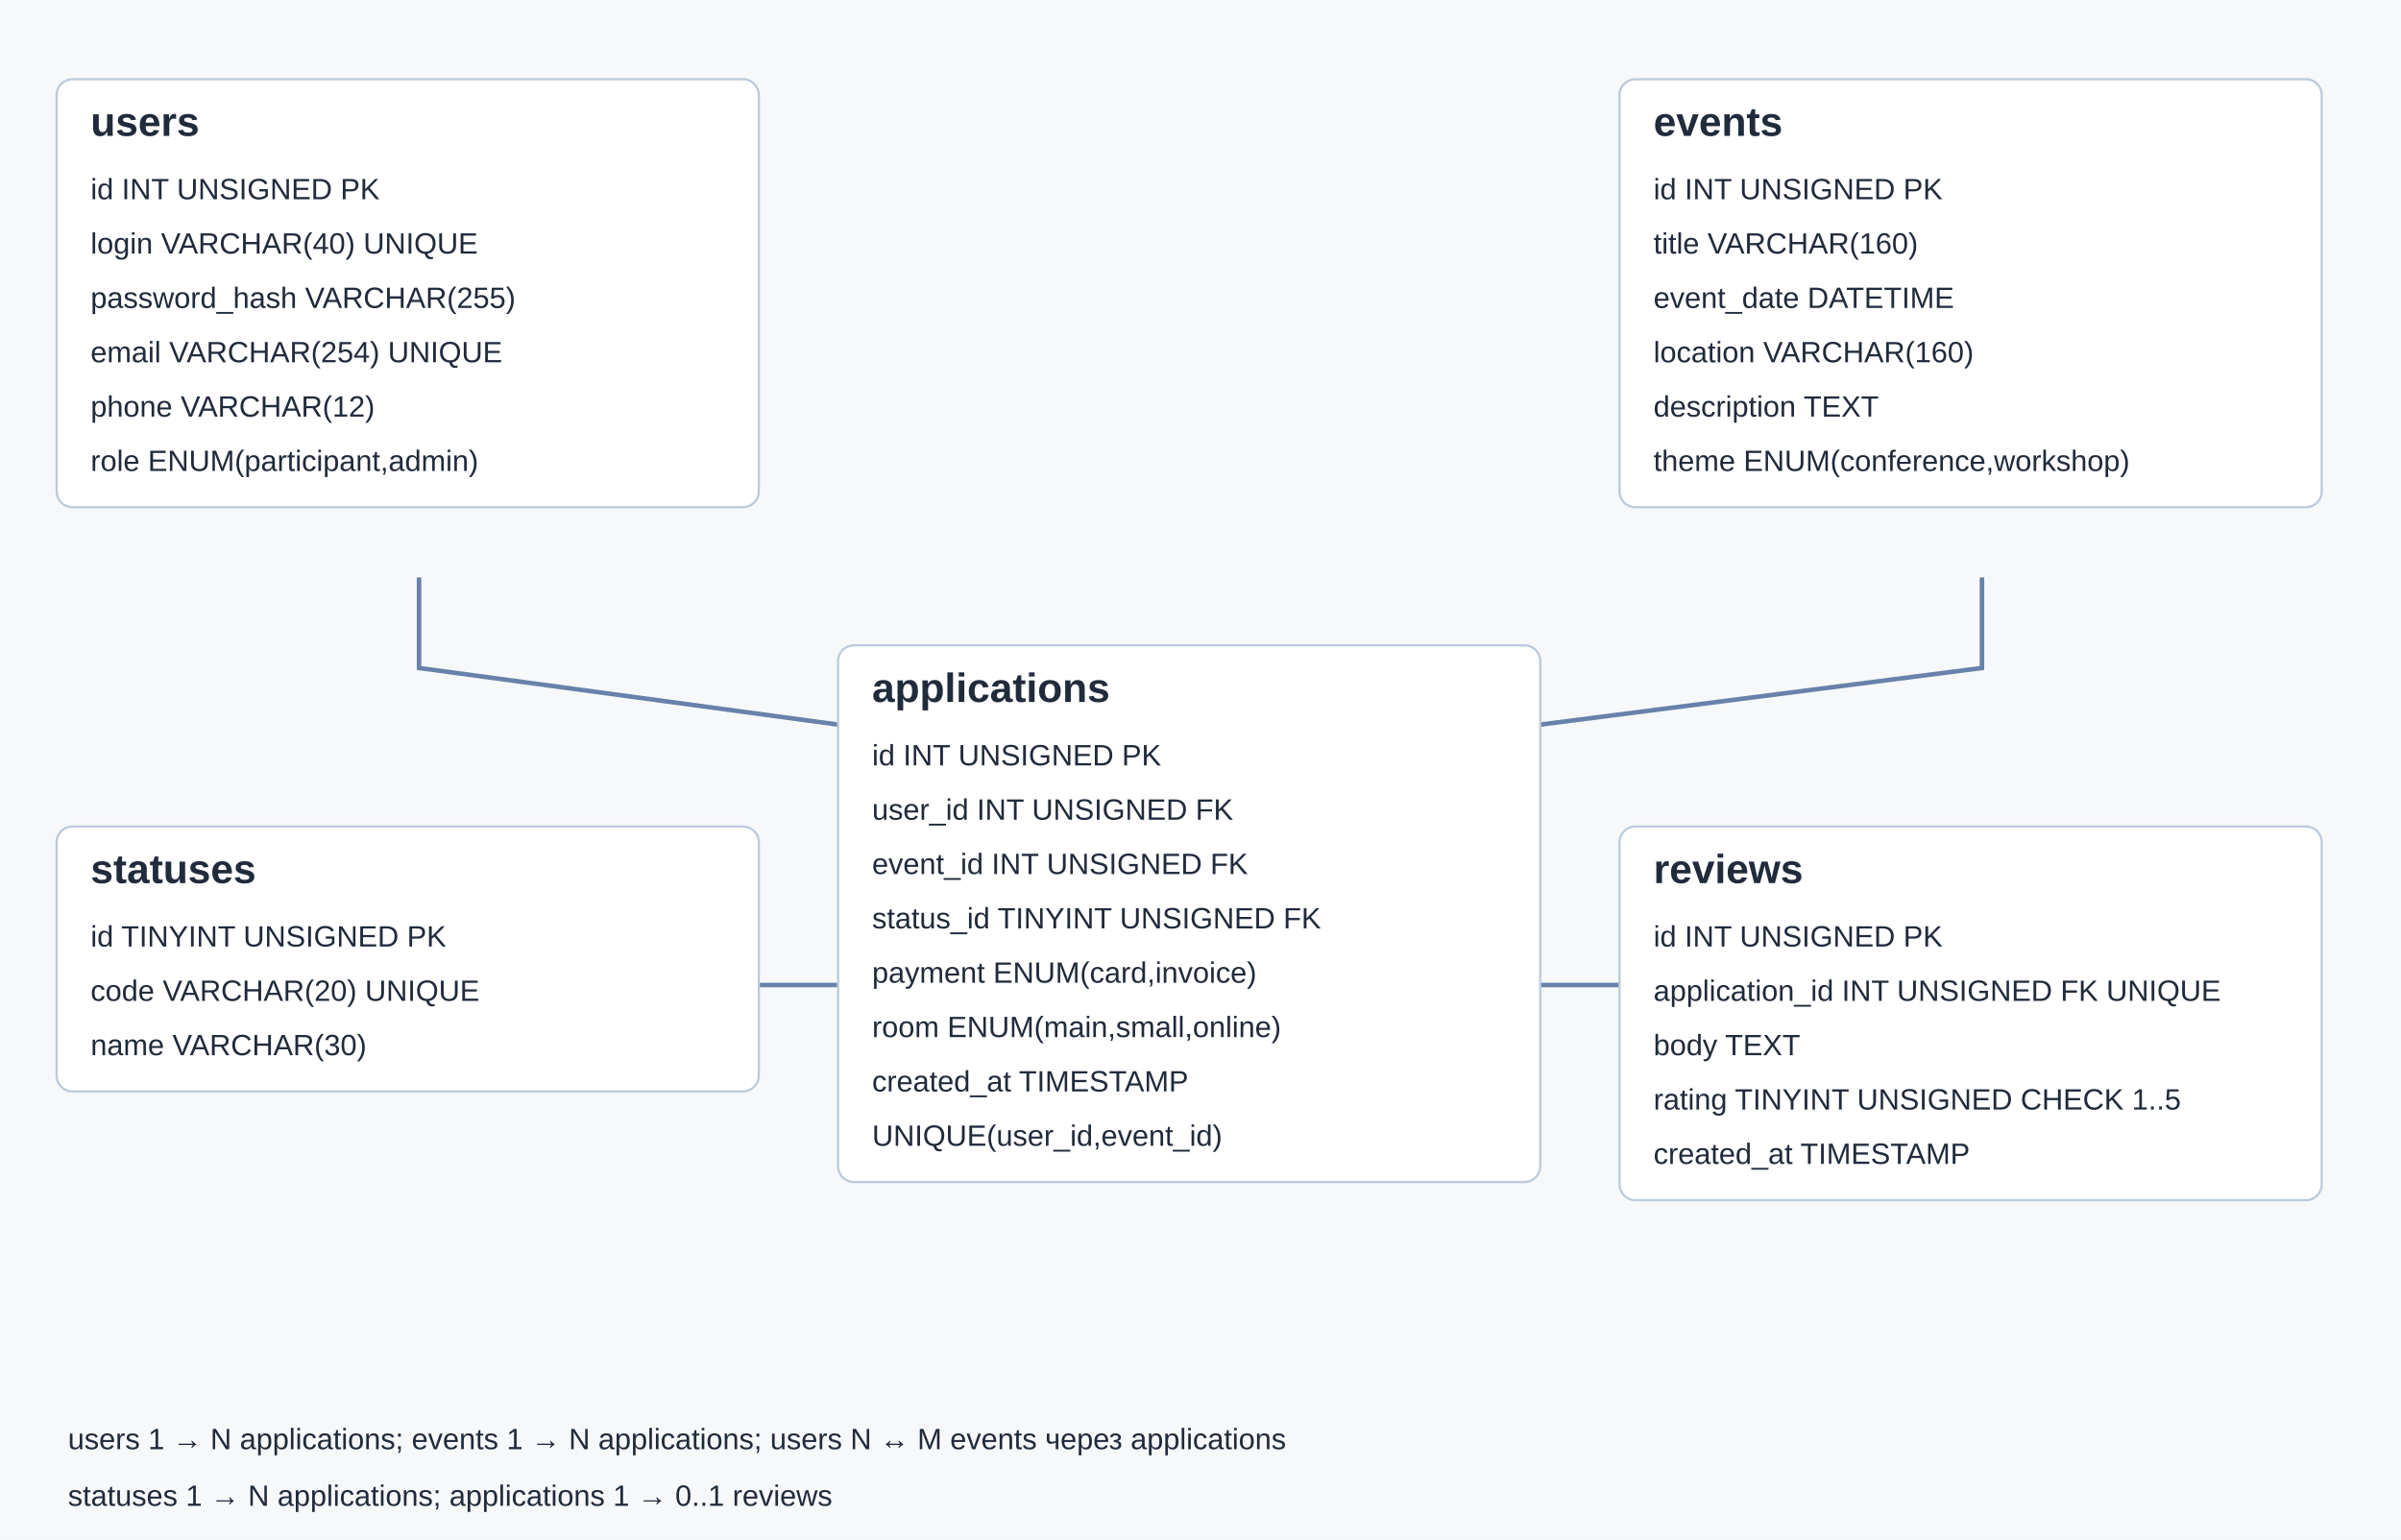
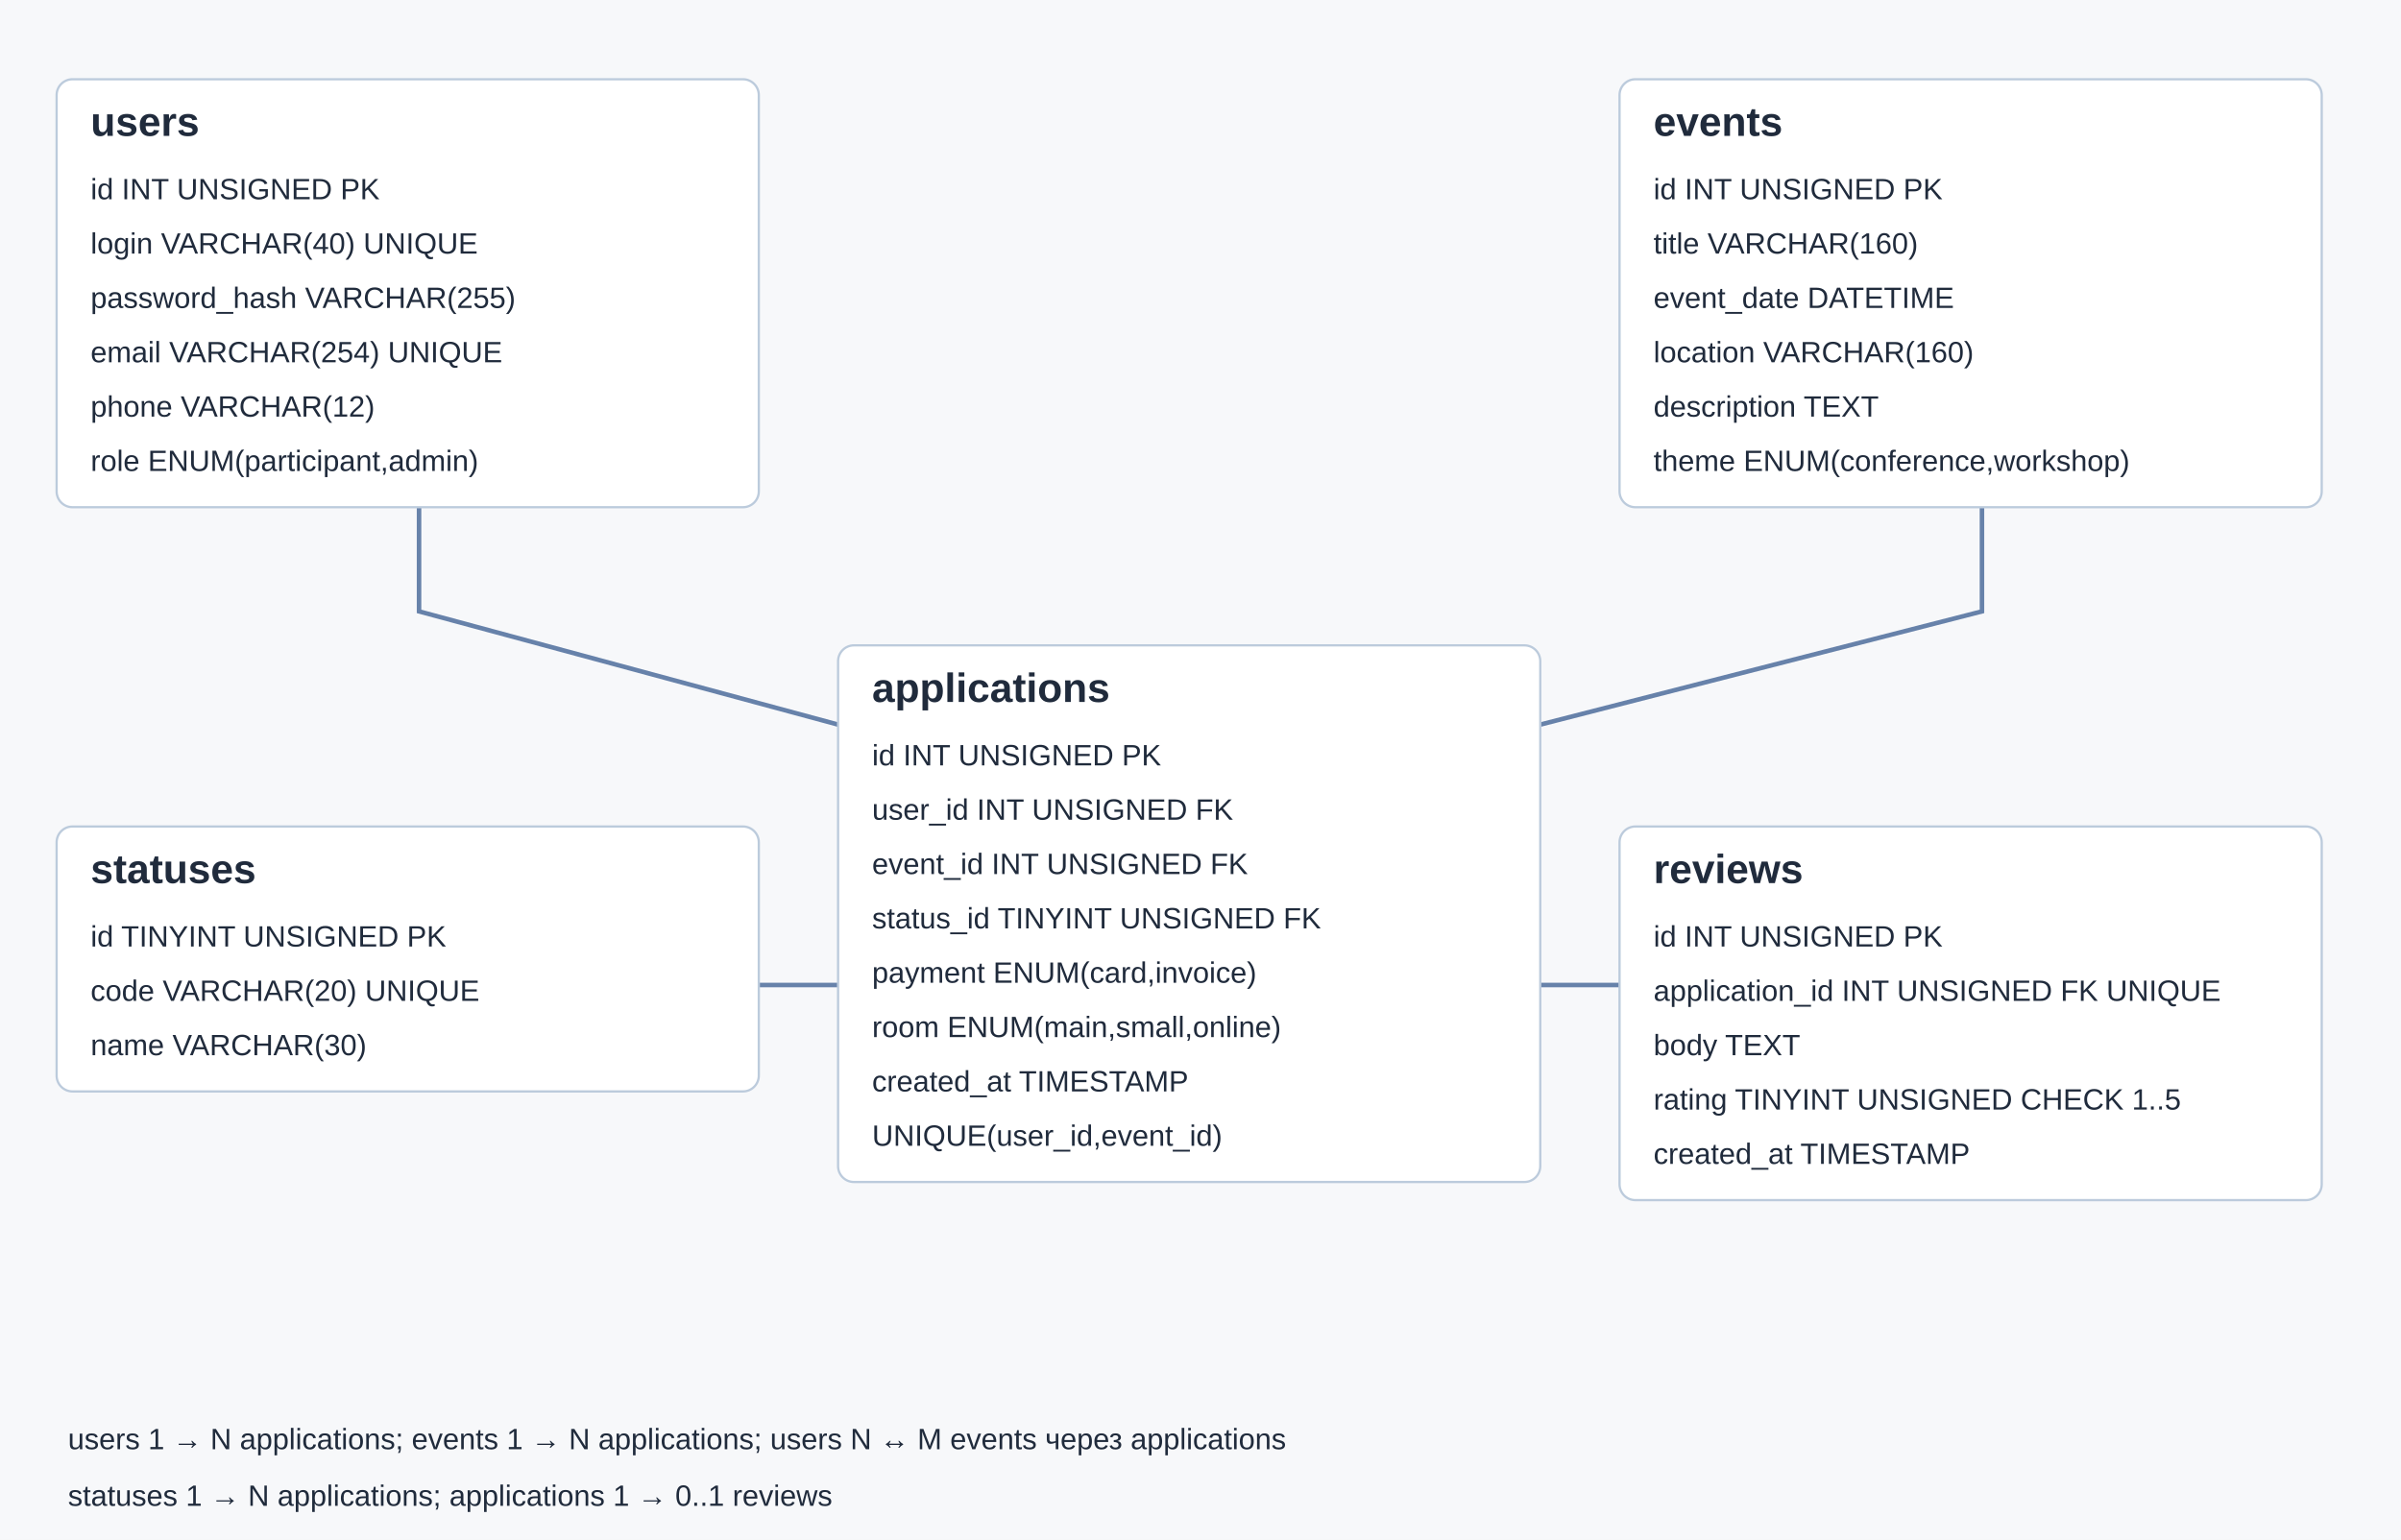
<svg xmlns="http://www.w3.org/2000/svg" width="1060" height="680" viewBox="0 0 1060 680">
  <rect width="1060" height="680" fill="#f7f8fa" />
  <g fill="none" stroke="#6782aa" stroke-width="2">
-     <path d="M185 255 L185 295 L370 320" />
-     <path d="M875 255 L875 295 L680 320" />
+     <path d="M185 224 L185 270 L370 320" />
+     <path d="M875 224 L875 270 L680 320" />
    <path d="M335 435h35M680 435h35" />
  </g>
  <g font-family="Arial" fill="#202b3c" font-size="13">
    <rect x="25" y="35" width="310" height="189" rx="7" fill="white" stroke="#bccbdc" />
    <text x="40" y="60" font-weight="bold" font-size="18">users</text>
    <text x="40" y="88">id INT UNSIGNED PK</text>
    <text x="40" y="112">login VARCHAR(40) UNIQUE</text>
    <text x="40" y="136">password_hash VARCHAR(255)</text>
    <text x="40" y="160">email VARCHAR(254) UNIQUE</text>
    <text x="40" y="184">phone VARCHAR(12)</text>
    <text x="40" y="208">role ENUM(participant,admin)</text>
    <rect x="715" y="35" width="310" height="189" rx="7" fill="white" stroke="#bccbdc" />
    <text x="730" y="60" font-weight="bold" font-size="18">events</text>
    <text x="730" y="88">id INT UNSIGNED PK</text>
    <text x="730" y="112">title VARCHAR(160)</text>
    <text x="730" y="136">event_date DATETIME</text>
    <text x="730" y="160">location VARCHAR(160)</text>
    <text x="730" y="184">description TEXT</text>
    <text x="730" y="208">theme ENUM(conference,workshop)</text>
    <rect x="370" y="285" width="310" height="237" rx="7" fill="white" stroke="#bccbdc" />
    <text x="385" y="310" font-weight="bold" font-size="18">applications</text>
    <text x="385" y="338">id INT UNSIGNED PK</text>
    <text x="385" y="362">user_id INT UNSIGNED FK</text>
    <text x="385" y="386">event_id INT UNSIGNED FK</text>
    <text x="385" y="410">status_id TINYINT UNSIGNED FK</text>
    <text x="385" y="434">payment ENUM(card,invoice)</text>
    <text x="385" y="458">room ENUM(main,small,online)</text>
    <text x="385" y="482">created_at TIMESTAMP</text>
    <text x="385" y="506">UNIQUE(user_id,event_id)</text>
    <rect x="25" y="365" width="310" height="117" rx="7" fill="white" stroke="#bccbdc" />
    <text x="40" y="390" font-weight="bold" font-size="18">statuses</text>
    <text x="40" y="418">id TINYINT UNSIGNED PK</text>
    <text x="40" y="442">code VARCHAR(20) UNIQUE</text>
    <text x="40" y="466">name VARCHAR(30)</text>
    <rect x="715" y="365" width="310" height="165" rx="7" fill="white" stroke="#bccbdc" />
    <text x="730" y="390" font-weight="bold" font-size="18">reviews</text>
    <text x="730" y="418">id INT UNSIGNED PK</text>
    <text x="730" y="442">application_id INT UNSIGNED FK UNIQUE</text>
    <text x="730" y="466">body TEXT</text>
    <text x="730" y="490">rating TINYINT UNSIGNED CHECK 1..5</text>
    <text x="730" y="514">created_at TIMESTAMP</text>
    <text x="30" y="640">users 1 → N applications; events 1 → N applications; users N ↔ M events через applications</text>
    <text x="30" y="665">statuses 1 → N applications; applications 1 → 0..1 reviews</text>
  </g>
</svg>
